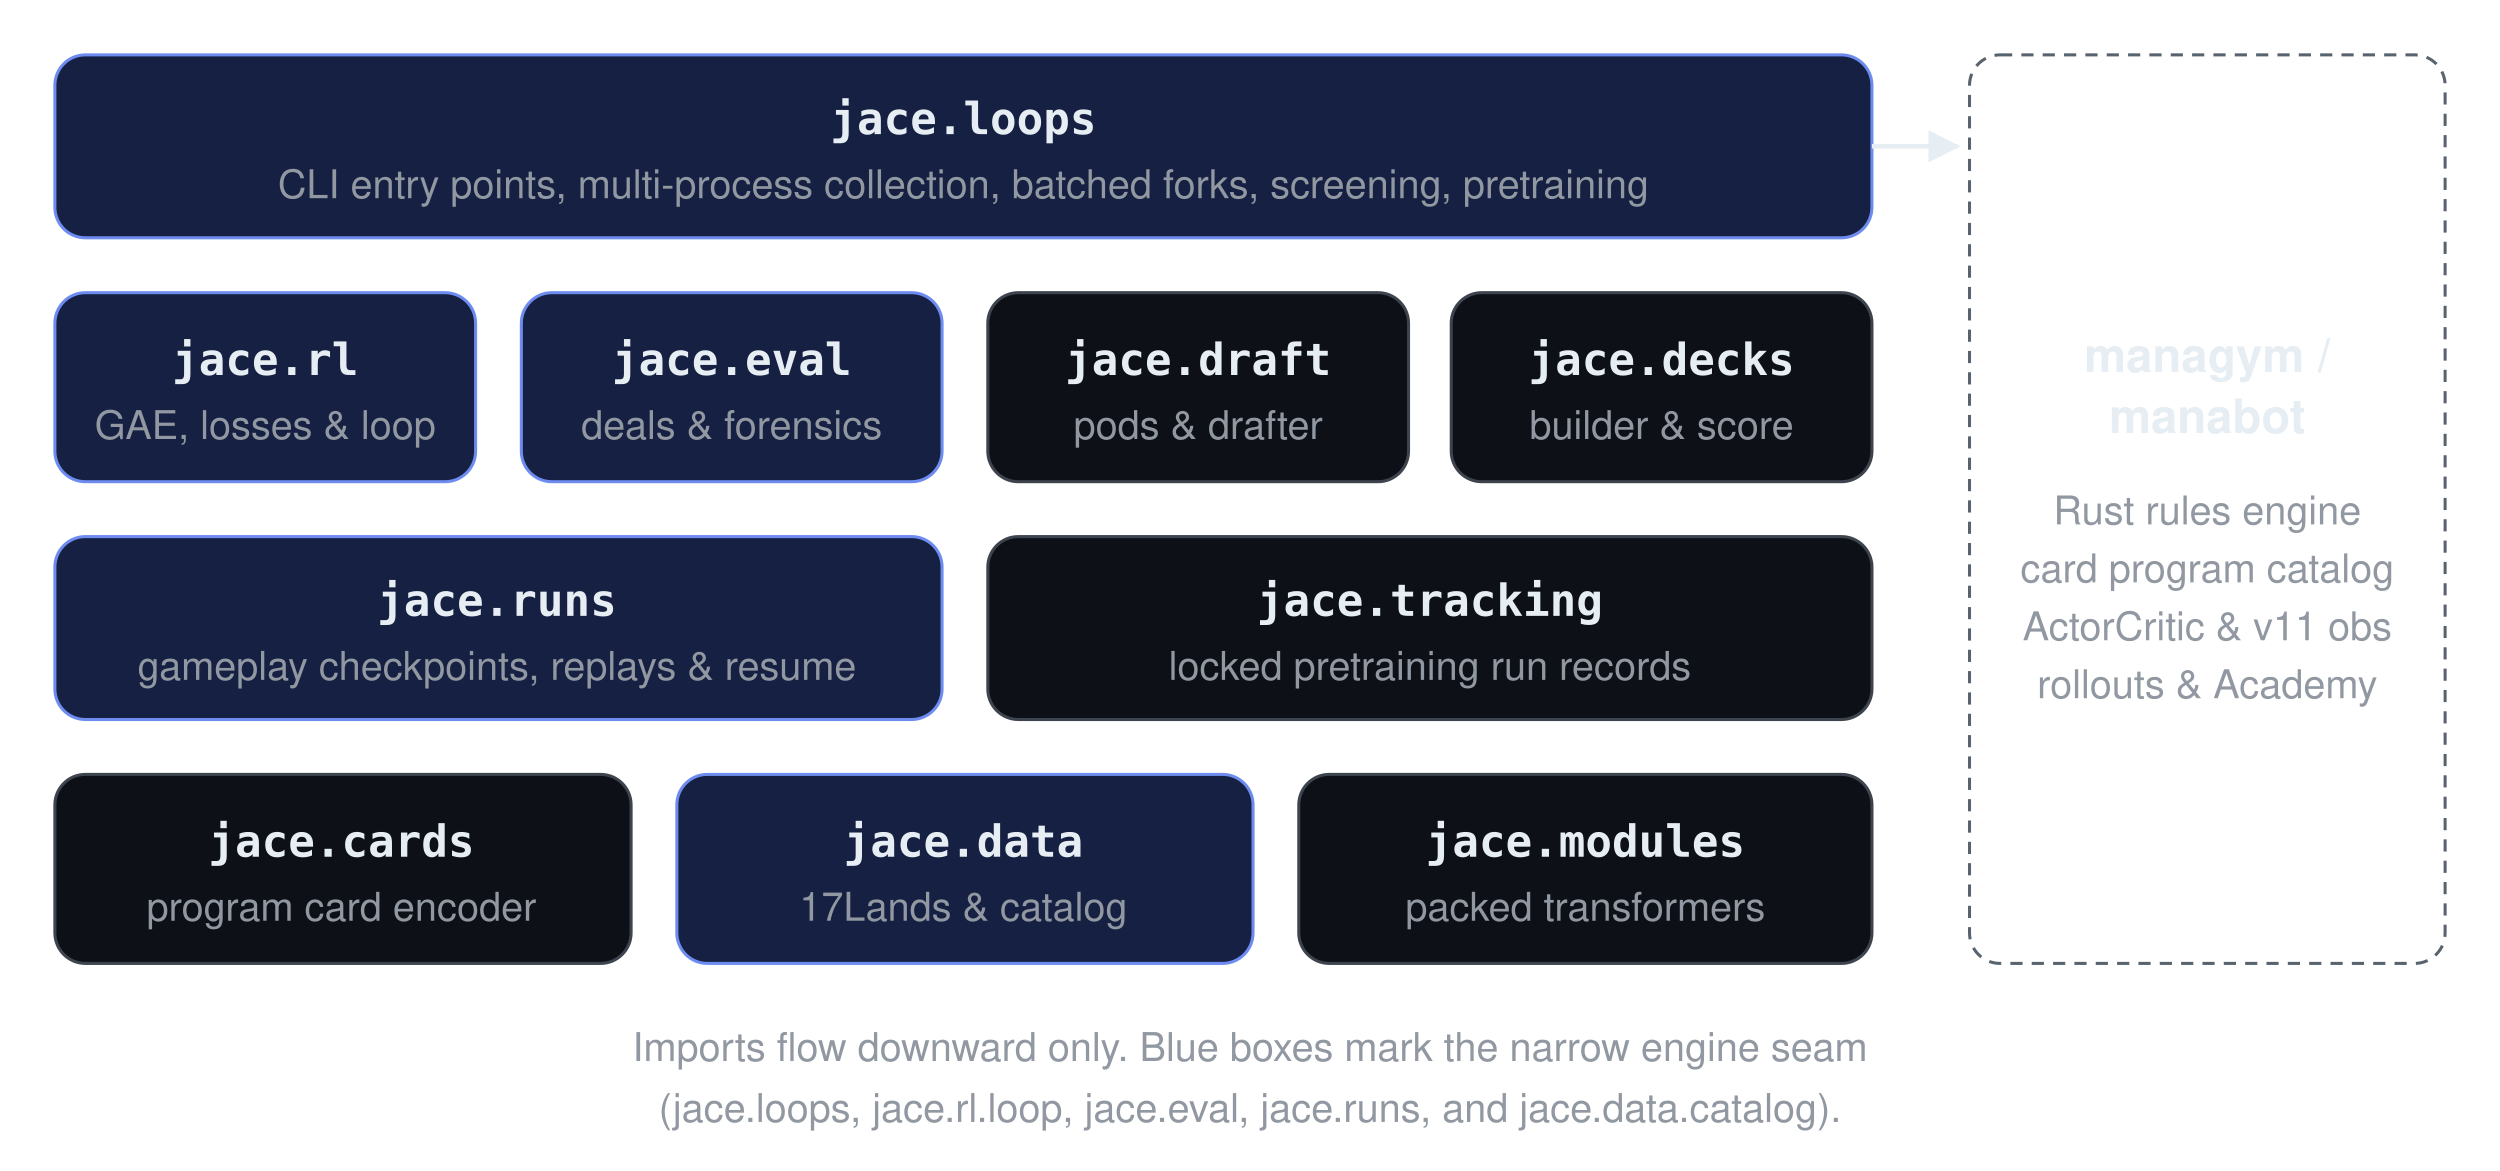
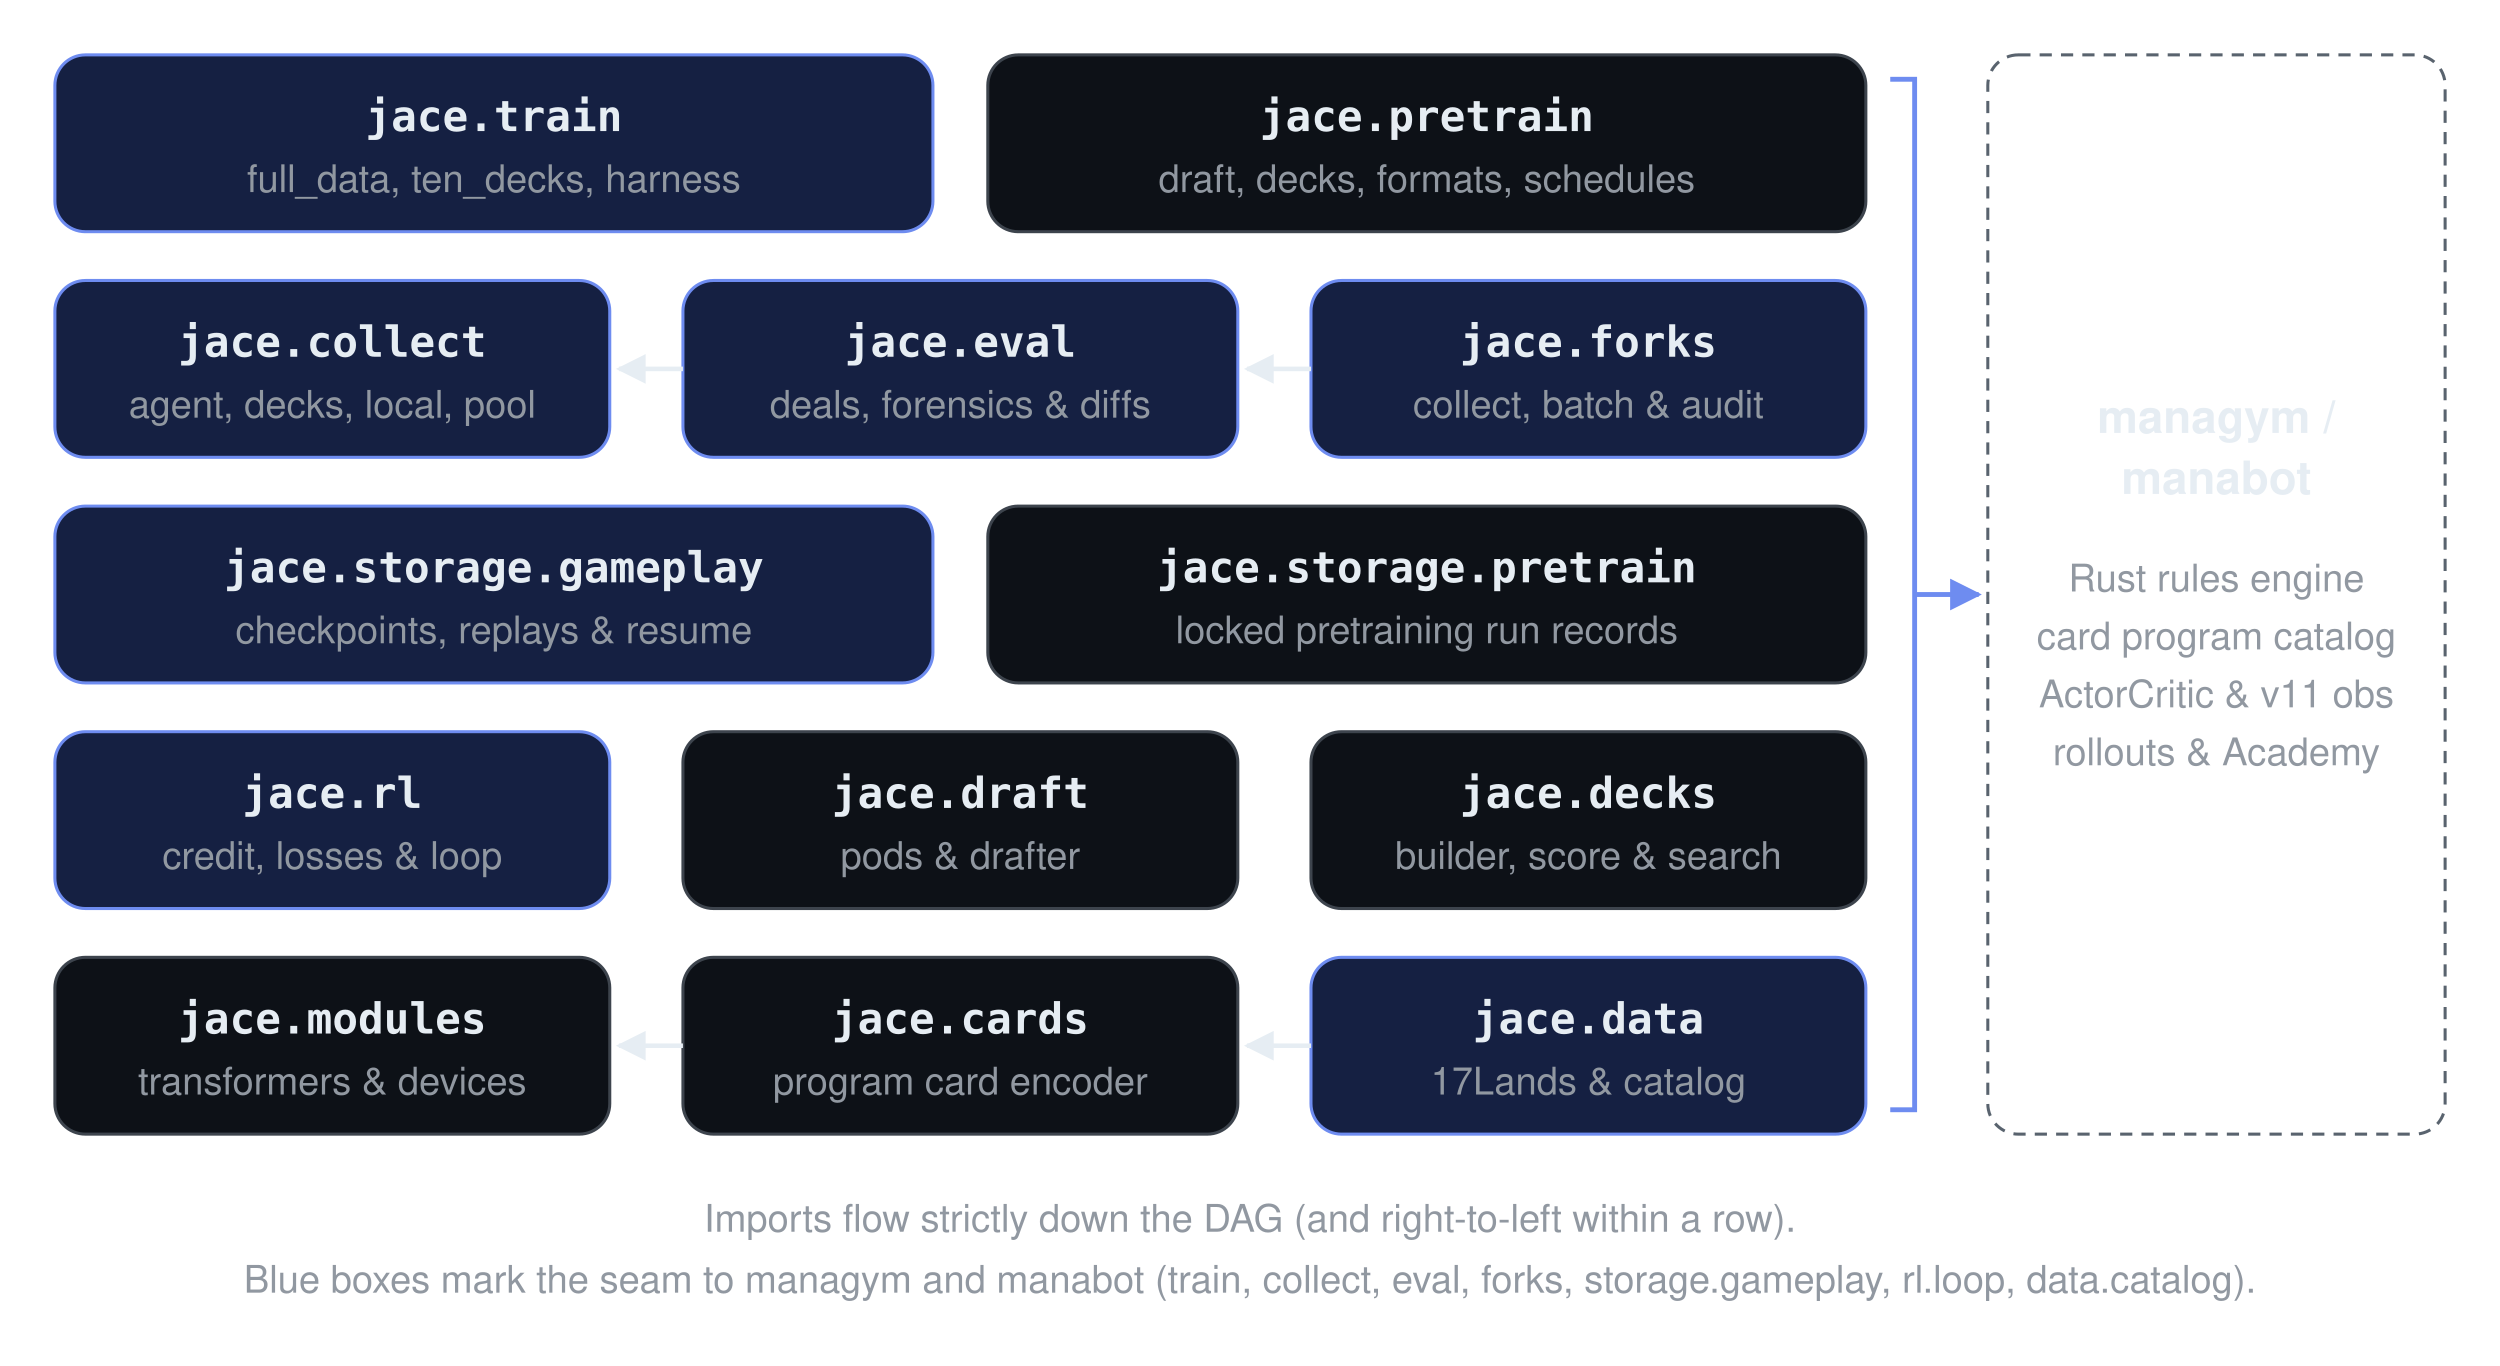
- <svg xmlns="http://www.w3.org/2000/svg" viewBox="0 0 820 384" role="img" aria-label="Package layers of jace. Top row: jace.loops (CLI training, pretraining, collector pool, forks, screening). Second row: jace.rl (GAE, losses, snapshots, loop), jace.eval (mirrored deals, forensics, diffs), jace.draft (booster pods and drafter), and jace.decks (builder, score, and search). Third row: jace.runs (gameplay checkpoints and replays) and jace.tracking (locked pretraining run records). Bottom foundation row: jace.cards (card pool and program encoder), jace.data (17Lands loaders and engine catalog), and jace.modules (packed transformers). On the right: managym and manabot runtime, accessed through the blue-highlighted seam modules.">
+ <svg xmlns="http://www.w3.org/2000/svg" viewBox="0 0 820 448" role="img" aria-label="Package layers of jace. Imports flow strictly down the DAG and right-to-left within a row. Row 1: jace.train (gameplay self-play CLIs) and jace.pretrain (supervised pretraining CLIs and helpers). Row 2: jace.forks imports jace.eval which imports jace.collect (right-to-left). Row 3: jace.storage.gameplay (checkpoints, replays, resume; TYPE_CHECKING refs to jace.rl) and jace.storage.pretrain (locked pretraining records). Row 4: jace.rl (pure-tensor RL math and loop), jace.draft (pods and drafter), and jace.decks (builder, score, search). Row 5 foundation leaves: jace.data imports jace.cards which imports jace.modules (right-to-left). On the right: managym and manabot runtime, connected via the blue seam bracket spanning the blue-highlighted seam packages.">
  <style>
- text{font-family:-apple-system,BlinkMacSystemFont,"Segoe UI",Helvetica,Arial,sans-serif;fill:#e6edf3;text-anchor:middle;font-size:15.5px}
- .t{font-weight:600}.s{font-size:13px;fill:#9198a1}.m{font-family:ui-monospace,SFMono-Regular,Menlo,monospace;font-size:14.5px;font-weight:600}
+ text{font-family:-apple-system,BlinkMacSystemFont,"Segoe UI",Helvetica,Arial,sans-serif;fill:#e6edf3;text-anchor:middle;font-size:15px}
+ .t{font-weight:600}.s{font-size:12.5px;fill:#9198a1}.m{font-family:ui-monospace,SFMono-Regular,Menlo,monospace;font-size:14px;font-weight:600}
.line{fill:none;stroke:#e6edf3;stroke-width:1.5}.head{fill:#e6edf3}
+ .seam{fill:none;stroke:#6e8cf0;stroke-width:1.6}.seam-head{fill:#6e8cf0}
.box{fill:#0d1117;stroke:#3d444d}.round{fill:#152042;stroke:#6e8cf0}.side{fill:none;stroke:#59636e;stroke-dasharray:4 3}
</style>
  <defs>
-     <marker id="a" viewBox="0 0 10 10" refX="9" refY="5" markerWidth="7" markerHeight="7" orient="auto-start-reverse">
+     <marker id="a" viewBox="0 0 10 10" refX="9" refY="5" markerWidth="6.5" markerHeight="6.5" orient="auto-start-reverse">
      <path d="M0,0 L10,5 L0,10 z" class="head" />
    </marker>
+     <marker id="b" viewBox="0 0 10 10" refX="9" refY="5" markerWidth="6.5" markerHeight="6.5" orient="auto-start-reverse">
+       <path d="M0,0 L10,5 L0,10 z" class="seam-head" />
+     </marker>
  </defs>
-   <rect class="round" x="18" y="18" width="596" height="60" rx="10" />
-   <text x="316" y="44" class="m">jace.loops</text>
-   <text x="316" y="65" class="s">CLI entry points, multi-process collection, batched forks, screening, pretraining</text>
-   <rect class="round" x="18" y="96" width="138" height="62" rx="10" />
-   <text x="87" y="123" class="m">jace.rl</text>
-   <text x="87" y="144" class="s">GAE, losses &amp; loop</text>
-   <rect class="round" x="171" y="96" width="138" height="62" rx="10" />
-   <text x="240" y="123" class="m">jace.eval</text>
-   <text x="240" y="144" class="s">deals &amp; forensics</text>
-   <rect class="box" x="324" y="96" width="138" height="62" rx="10" />
-   <text x="393" y="123" class="m">jace.draft</text>
-   <text x="393" y="144" class="s">pods &amp; drafter</text>
-   <rect class="box" x="476" y="96" width="138" height="62" rx="10" />
-   <text x="545" y="123" class="m">jace.decks</text>
-   <text x="545" y="144" class="s">builder &amp; score</text>
-   <rect class="round" x="18" y="176" width="291" height="60" rx="10" />
-   <text x="163" y="202" class="m">jace.runs</text>
-   <text x="163" y="223" class="s">gameplay checkpoints, replays &amp; resume</text>
-   <rect class="box" x="324" y="176" width="290" height="60" rx="10" />
-   <text x="469" y="202" class="m">jace.tracking</text>
-   <text x="469" y="223" class="s">locked pretraining run records</text>
-   <rect class="box" x="18" y="254" width="189" height="62" rx="10" />
-   <text x="112" y="281" class="m">jace.cards</text>
-   <text x="112" y="302" class="s">program card encoder</text>
-   <rect class="round" x="222" y="254" width="189" height="62" rx="10" />
-   <text x="316" y="281" class="m">jace.data</text>
-   <text x="316" y="302" class="s">17Lands &amp; catalog</text>
-   <rect class="box" x="426" y="254" width="188" height="62" rx="10" />
-   <text x="520" y="281" class="m">jace.modules</text>
-   <text x="520" y="302" class="s">packed transformers</text>
-   <rect class="side" x="646" y="18" width="156" height="298" rx="10" />
-   <text x="724" y="122" class="t">managym /</text>
-   <text x="724" y="142" class="t">manabot</text>
-   <text x="724" y="172" class="s">Rust rules engine</text>
-   <text x="724" y="191" class="s">card program catalog</text>
-   <text x="724" y="210" class="s">ActorCritic &amp; v11 obs</text>
-   <text x="724" y="229" class="s">rollouts &amp; Academy</text>
-   <path class="line" d="M614 48 H642" marker-end="url(#a)" />
-   <text x="410" y="348" class="s">Imports flow downward only. Blue boxes mark the narrow engine seam</text>
-   <text x="410" y="368" class="s">(jace.loops, jace.rl.loop, jace.eval, jace.runs, and jace.data.catalog).</text>
+   <rect class="round" x="18" y="18" width="288" height="58" rx="10" />
+   <text x="162" y="43" class="m">jace.train</text>
+   <text x="162" y="63" class="s">full_data, ten_decks, harness</text>
+   <rect class="box" x="324" y="18" width="288" height="58" rx="10" />
+   <text x="468" y="43" class="m">jace.pretrain</text>
+   <text x="468" y="63" class="s">draft, decks, formats, schedules</text>
+   <rect class="round" x="18" y="92" width="182" height="58" rx="10" />
+   <text x="109" y="117" class="m">jace.collect</text>
+   <text x="109" y="137" class="s">agent, decks, local, pool</text>
+   <rect class="round" x="224" y="92" width="182" height="58" rx="10" />
+   <text x="315" y="117" class="m">jace.eval</text>
+   <text x="315" y="137" class="s">deals, forensics &amp; diffs</text>
+   <rect class="round" x="430" y="92" width="182" height="58" rx="10" />
+   <text x="521" y="117" class="m">jace.forks</text>
+   <text x="521" y="137" class="s">collect, batch &amp; audit</text>
+   <path class="line" d="M430 121 H409" marker-end="url(#a)" />
+   <path class="line" d="M224 121 H203" marker-end="url(#a)" />
+   <rect class="round" x="18" y="166" width="288" height="58" rx="10" />
+   <text x="162" y="191" class="m">jace.storage.gameplay</text>
+   <text x="162" y="211" class="s">checkpoints, replays &amp; resume</text>
+   <rect class="box" x="324" y="166" width="288" height="58" rx="10" />
+   <text x="468" y="191" class="m">jace.storage.pretrain</text>
+   <text x="468" y="211" class="s">locked pretraining run records</text>
+   <rect class="round" x="18" y="240" width="182" height="58" rx="10" />
+   <text x="109" y="265" class="m">jace.rl</text>
+   <text x="109" y="285" class="s">credit, losses &amp; loop</text>
+   <rect class="box" x="224" y="240" width="182" height="58" rx="10" />
+   <text x="315" y="265" class="m">jace.draft</text>
+   <text x="315" y="285" class="s">pods &amp; drafter</text>
+   <rect class="box" x="430" y="240" width="182" height="58" rx="10" />
+   <text x="521" y="265" class="m">jace.decks</text>
+   <text x="521" y="285" class="s">builder, score &amp; search</text>
+   <rect class="box" x="18" y="314" width="182" height="58" rx="10" />
+   <text x="109" y="339" class="m">jace.modules</text>
+   <text x="109" y="359" class="s">transformers &amp; devices</text>
+   <rect class="box" x="224" y="314" width="182" height="58" rx="10" />
+   <text x="315" y="339" class="m">jace.cards</text>
+   <text x="315" y="359" class="s">program card encoder</text>
+   <rect class="round" x="430" y="314" width="182" height="58" rx="10" />
+   <text x="521" y="339" class="m">jace.data</text>
+   <text x="521" y="359" class="s">17Lands &amp; catalog</text>
+   <path class="line" d="M430 343 H409" marker-end="url(#a)" />
+   <path class="line" d="M224 343 H203" marker-end="url(#a)" />
+   <path class="seam" d="M620 26 H628 V364 H620" />
+   <path class="seam" d="M628 195 H649" marker-end="url(#b)" />
+   <rect class="side" x="652" y="18" width="150" height="354" rx="10" />
+   <text x="727" y="142" class="t">managym /</text>
+   <text x="727" y="162" class="t">manabot</text>
+   <text x="727" y="194" class="s">Rust rules engine</text>
+   <text x="727" y="213" class="s">card program catalog</text>
+   <text x="727" y="232" class="s">ActorCritic &amp; v11 obs</text>
+   <text x="727" y="251" class="s">rollouts &amp; Academy</text>
+   <text x="410" y="404" class="s">Imports flow strictly down the DAG (and right-to-left within a row).</text>
+   <text x="410" y="424" class="s">Blue boxes mark the seam to managym and manabot (train, collect, eval, forks, storage.gameplay, rl.loop, data.catalog).</text>
</svg>
